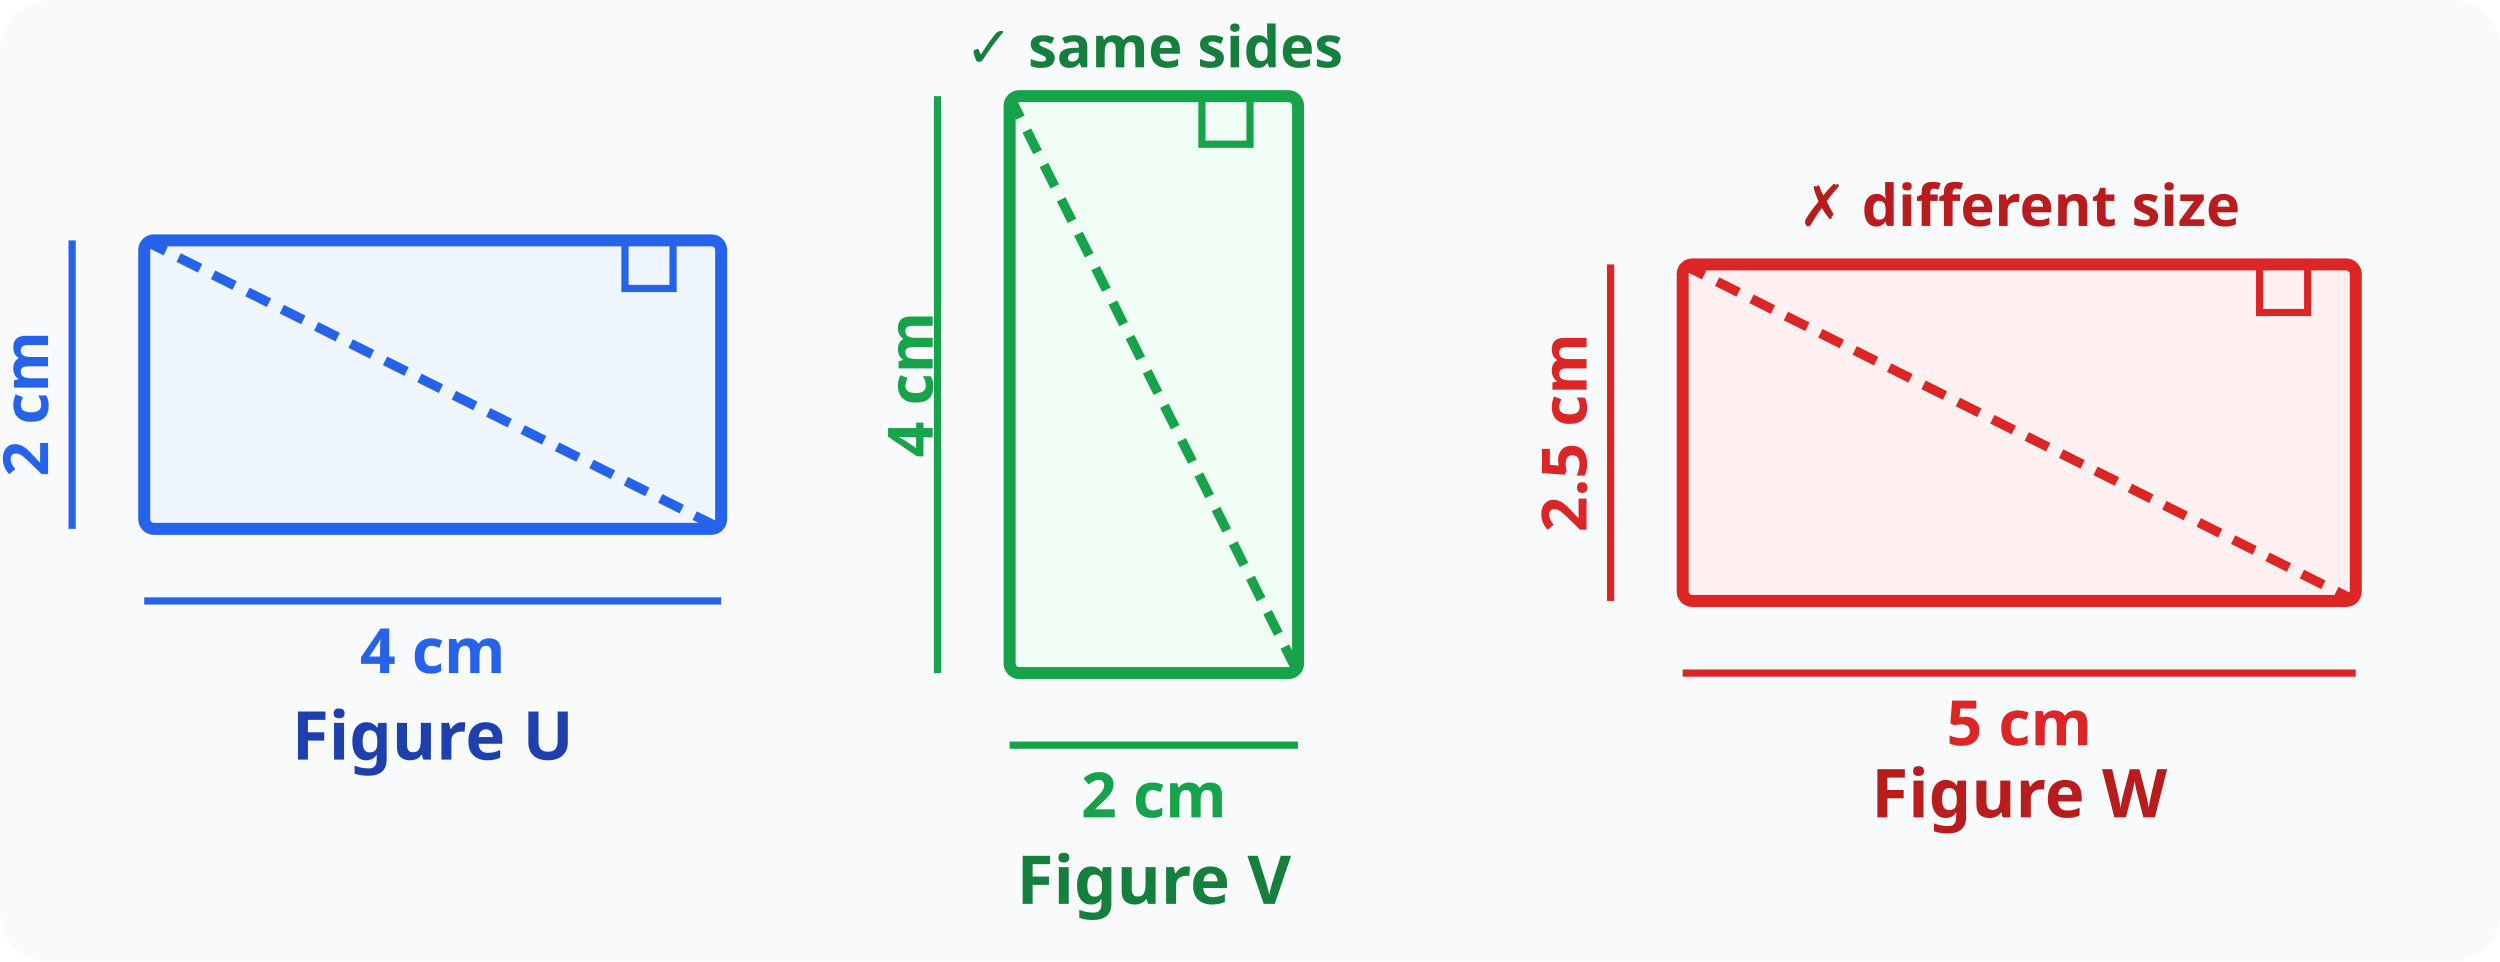
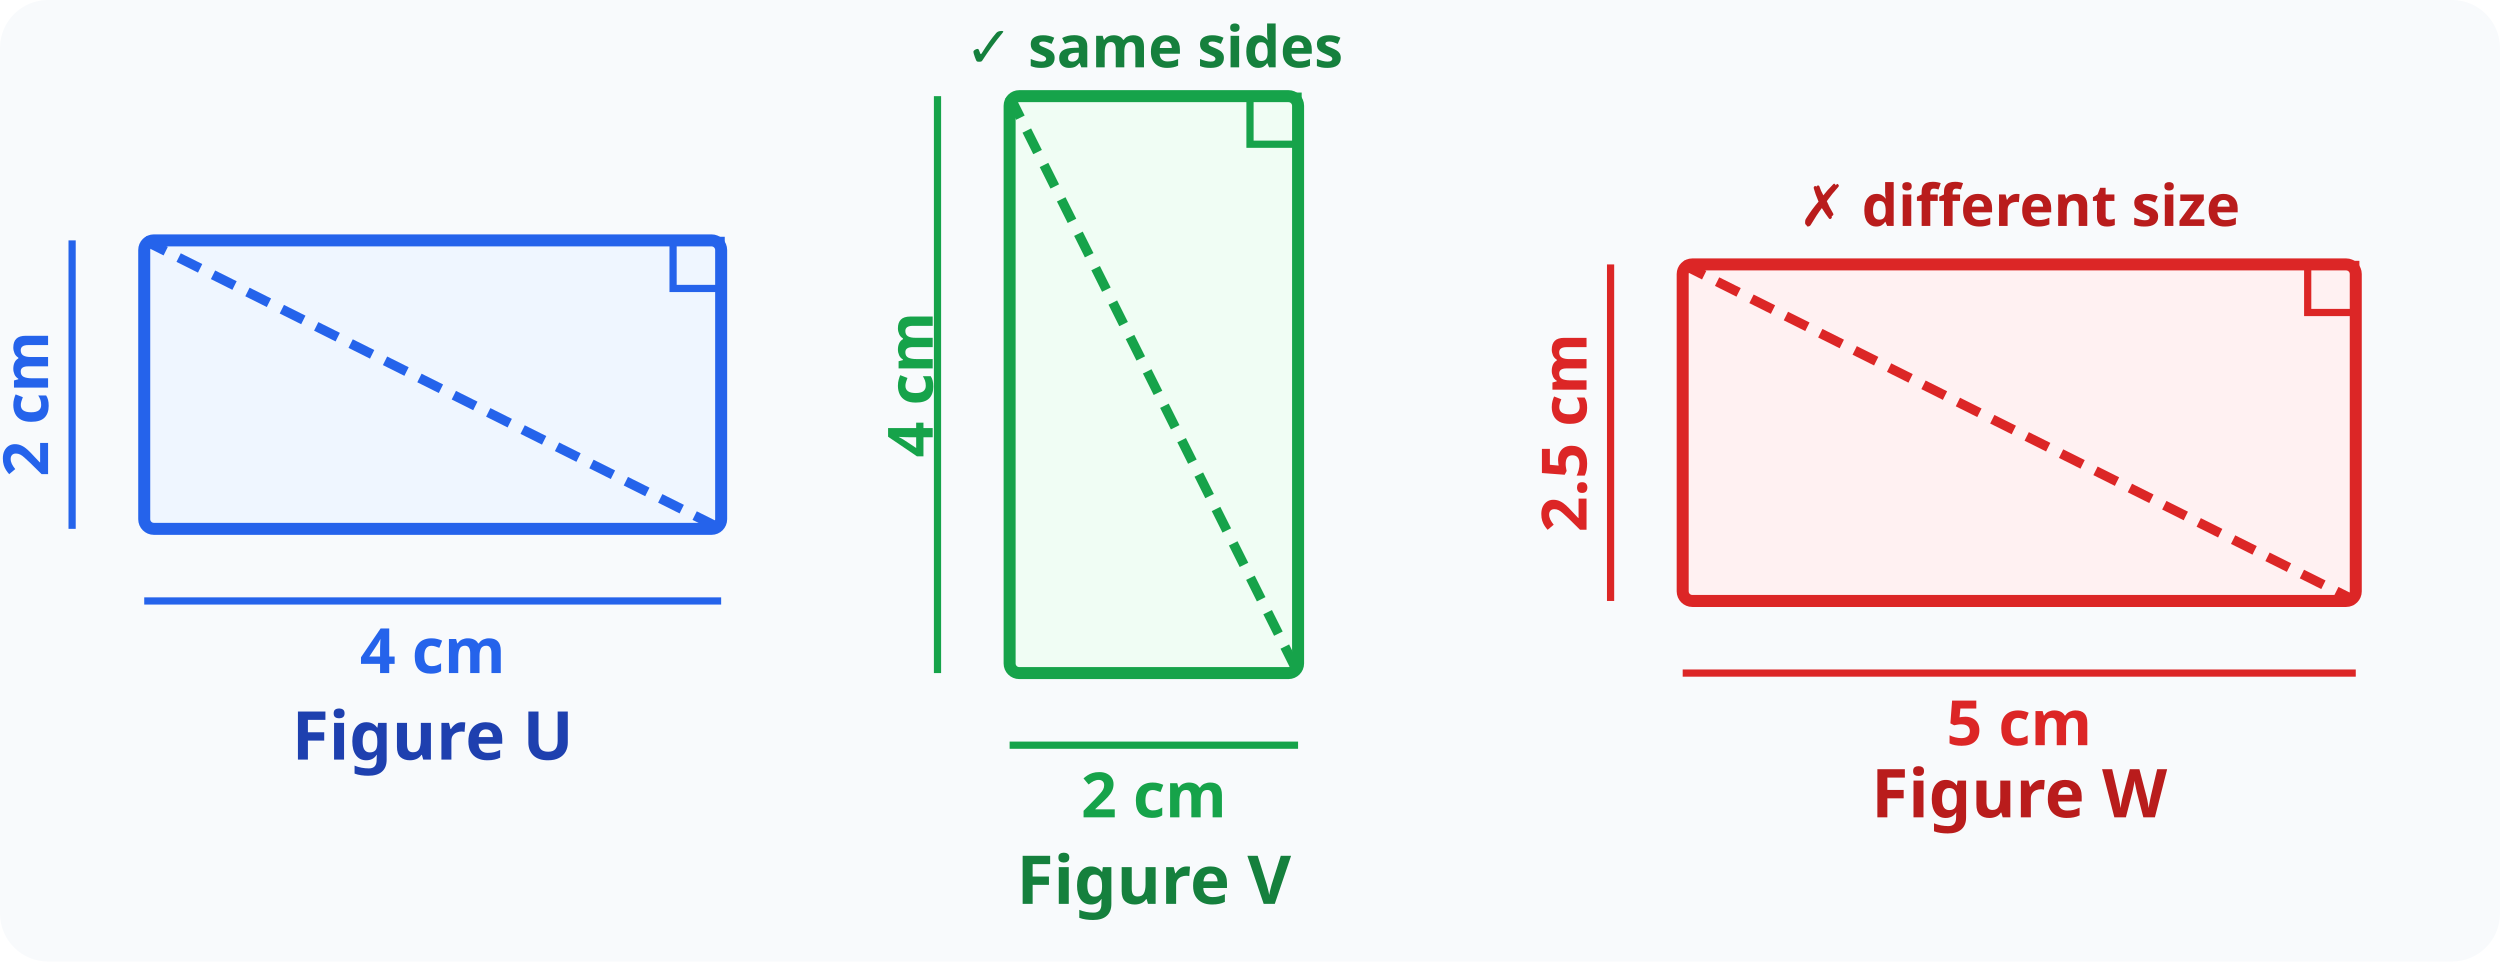
<svg xmlns="http://www.w3.org/2000/svg" viewBox="0 0 520 200" width="520" height="200" font-family="sans-serif">
  <rect width="520" height="200" fill="#f8fafc" rx="10" />
  <rect x="30" y="50" width="120" height="60" fill="#eff6ff" stroke="#2563eb" stroke-width="2.5" rx="2" />
  <line x1="30" y1="50" x2="150" y2="110" stroke="#2563eb" stroke-width="2" stroke-dasharray="5,3" />
  <line x1="30" y1="125" x2="150" y2="125" stroke="#2563eb" stroke-width="1.5" marker-start="url(#arrowBlue)" marker-end="url(#arrowBlue)" />
  <text x="90" y="140" text-anchor="middle" fill="#2563eb" font-size="13" font-weight="bold">4 cm</text>
  <line x1="15" y1="50" x2="15" y2="110" stroke="#2563eb" stroke-width="1.5" />
  <text x="10" y="84" text-anchor="middle" fill="#2563eb" font-size="13" font-weight="bold" transform="rotate(-90,10,84)">2 cm</text>
  <text x="90" y="158" text-anchor="middle" fill="#1e40af" font-size="14" font-weight="bold">Figure U</text>
-   <rect x="130" y="50" width="10" height="10" fill="none" stroke="#2563eb" stroke-width="1.5" />
+   <rect x="140" y="50" width="10" height="10" fill="none" stroke="#2563eb" stroke-width="1.5" />
  <rect x="210" y="20" width="60" height="120" fill="#f0fdf4" stroke="#16a34a" stroke-width="2.5" rx="2" />
  <line x1="210" y1="20" x2="270" y2="140" stroke="#16a34a" stroke-width="2" stroke-dasharray="5,3" />
  <line x1="210" y1="155" x2="270" y2="155" stroke="#16a34a" stroke-width="1.5" />
  <text x="240" y="170" text-anchor="middle" fill="#16a34a" font-size="13" font-weight="bold">2 cm</text>
  <line x1="195" y1="20" x2="195" y2="140" stroke="#16a34a" stroke-width="1.5" />
  <text x="190" y="84" text-anchor="middle" fill="#16a34a" font-size="13" font-weight="bold" transform="rotate(-90,190,80)">4 cm</text>
  <text x="240" y="188" text-anchor="middle" fill="#15803d" font-size="14" font-weight="bold">Figure V</text>
  <text x="240" y="14" text-anchor="middle" fill="#15803d" font-size="12" font-weight="bold">✓ same sides</text>
-   <rect x="250" y="20" width="10" height="10" fill="none" stroke="#16a34a" stroke-width="1.5" />
+   <rect x="260" y="20" width="10" height="10" fill="none" stroke="#16a34a" stroke-width="1.5" />
  <rect x="350" y="55" width="140" height="70" fill="#fff1f2" stroke="#dc2626" stroke-width="2.5" rx="2" />
  <line x1="350" y1="55" x2="490" y2="125" stroke="#dc2626" stroke-width="2" stroke-dasharray="5,3" />
  <line x1="350" y1="140" x2="490" y2="140" stroke="#dc2626" stroke-width="1.5" />
  <text x="420" y="155" text-anchor="middle" fill="#dc2626" font-size="13" font-weight="bold">5 cm</text>
  <line x1="335" y1="55" x2="335" y2="125" stroke="#dc2626" stroke-width="1.5" />
  <text x="330" y="90" text-anchor="middle" fill="#dc2626" font-size="13" font-weight="bold" transform="rotate(-90,330,90)">2.5 cm</text>
  <text x="420" y="170" text-anchor="middle" fill="#b91c1c" font-size="14" font-weight="bold">Figure W</text>
  <text x="420" y="47" text-anchor="middle" fill="#b91c1c" font-size="12" font-weight="bold">✗ different size</text>
-   <rect x="470" y="55" width="10" height="10" fill="none" stroke="#dc2626" stroke-width="1.5" />
+   <rect x="480" y="55" width="10" height="10" fill="none" stroke="#dc2626" stroke-width="1.5" />
</svg>
